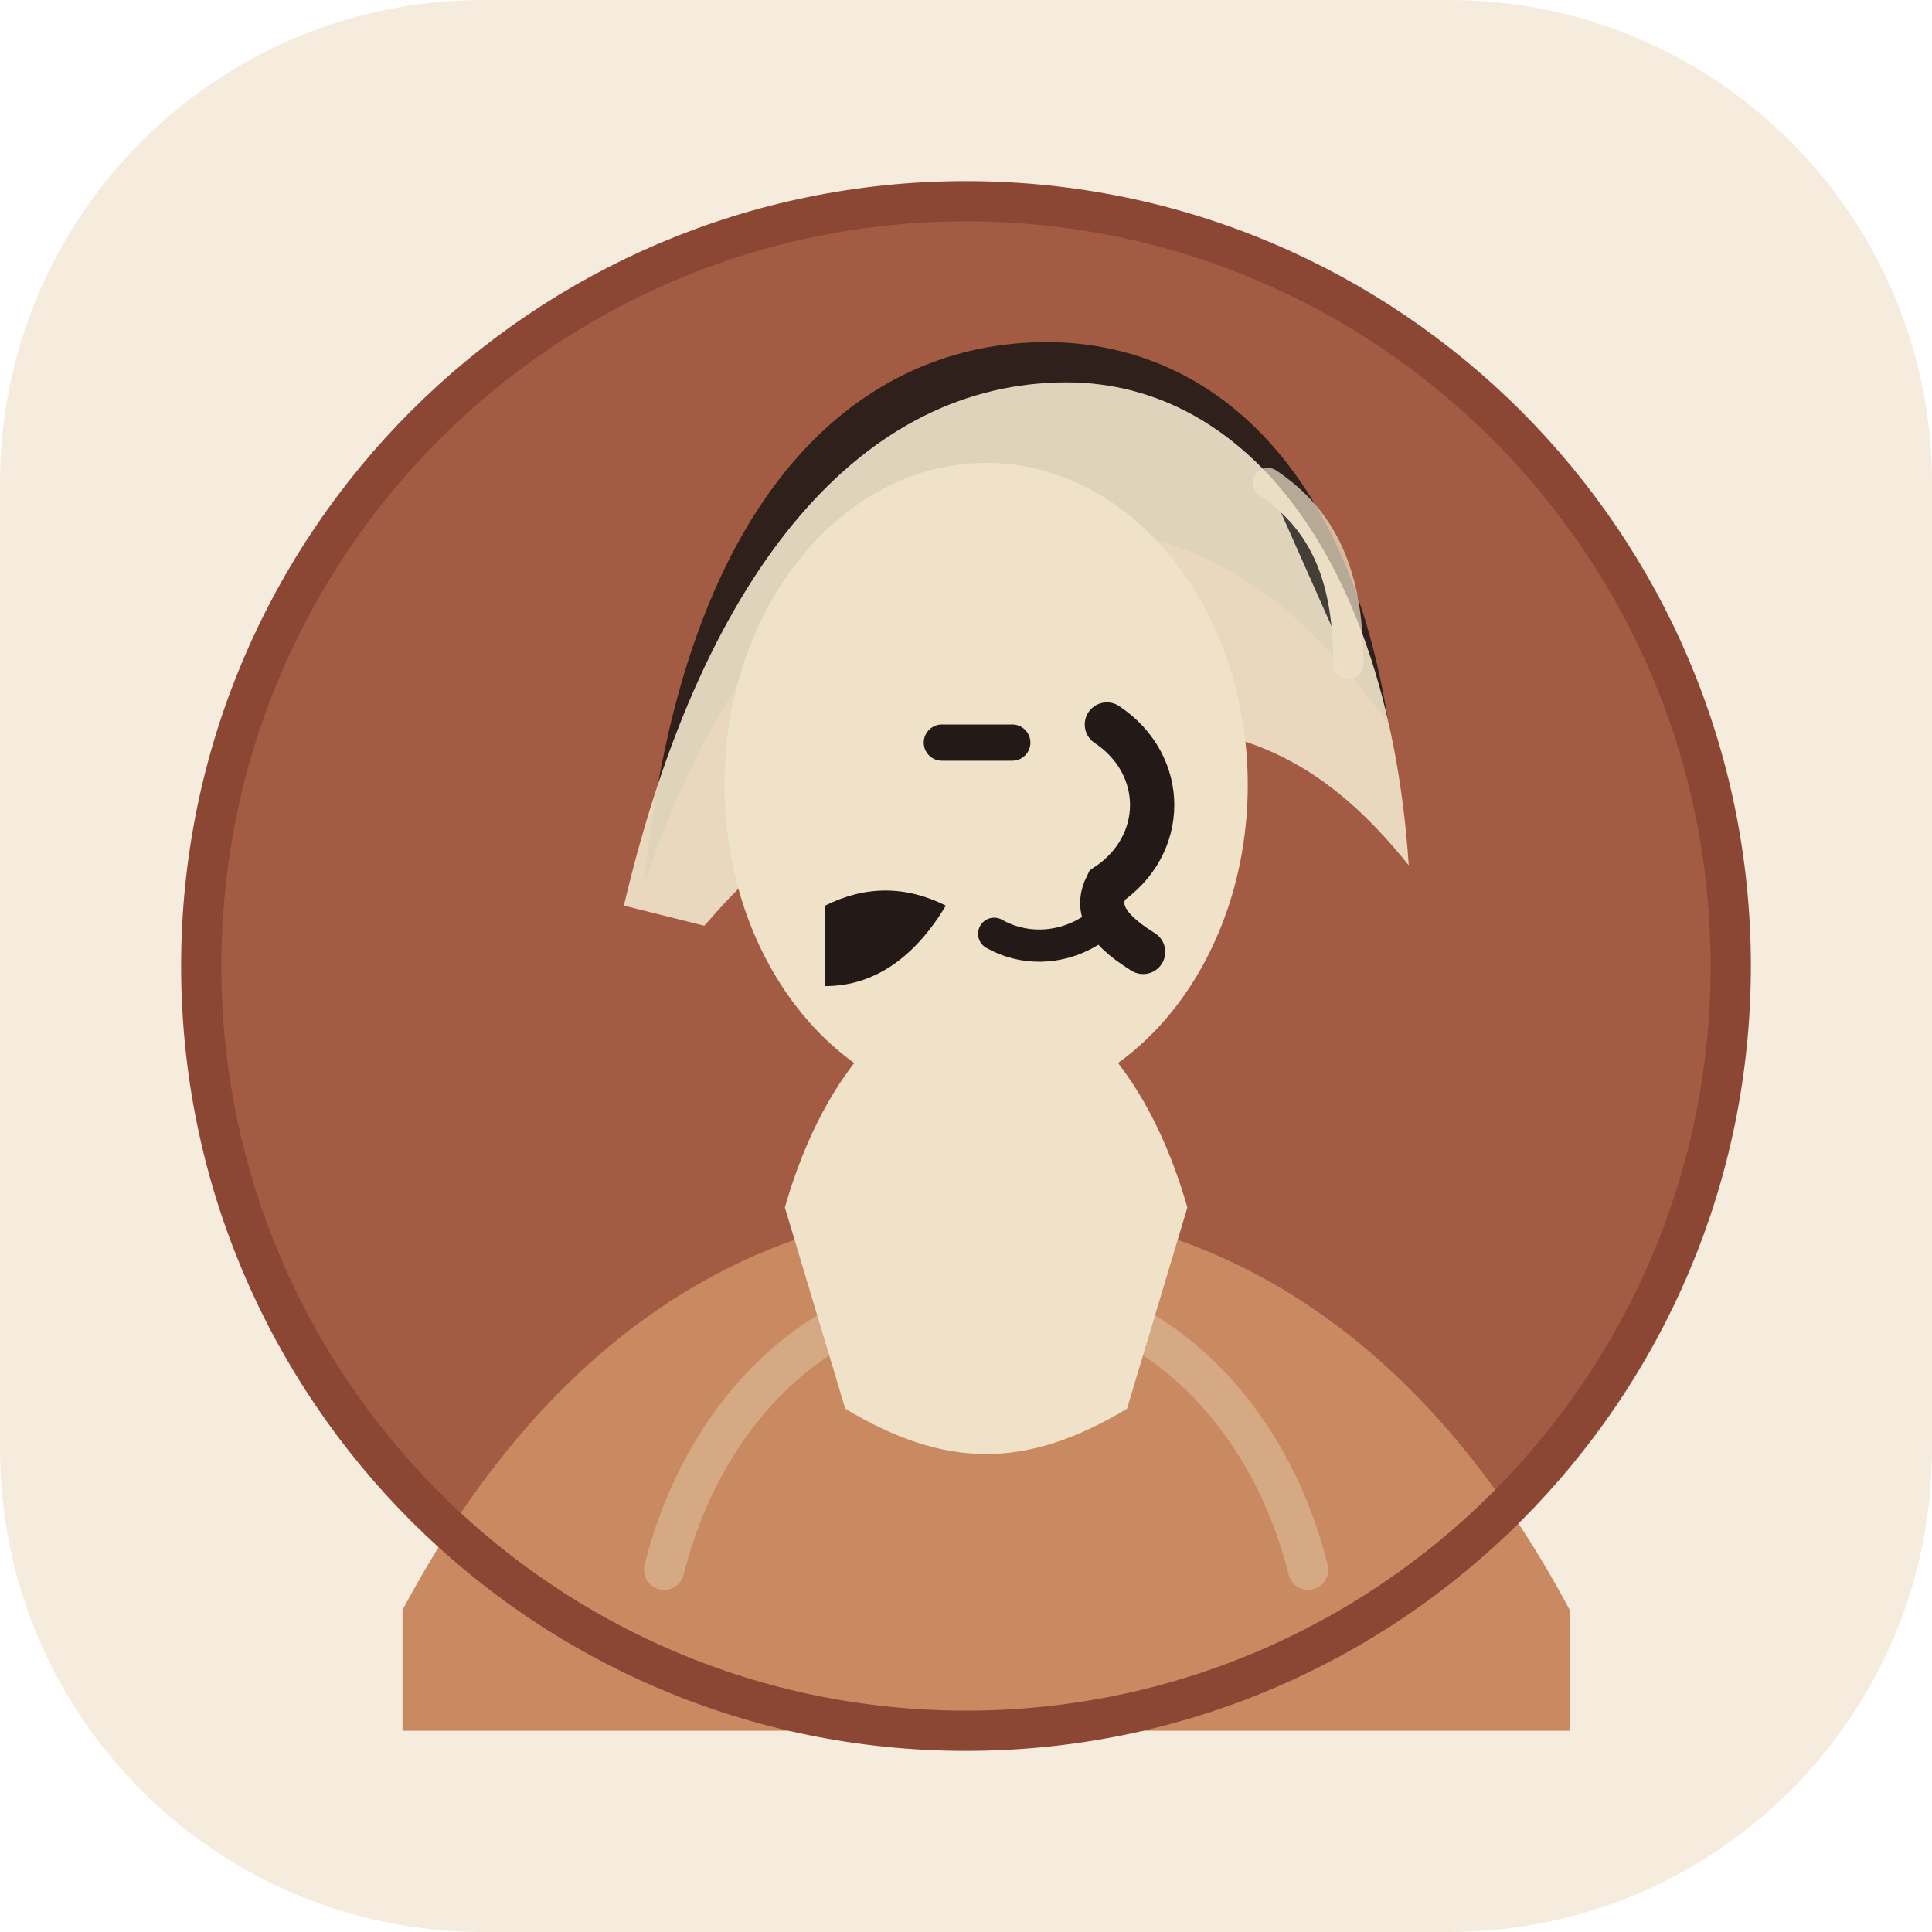
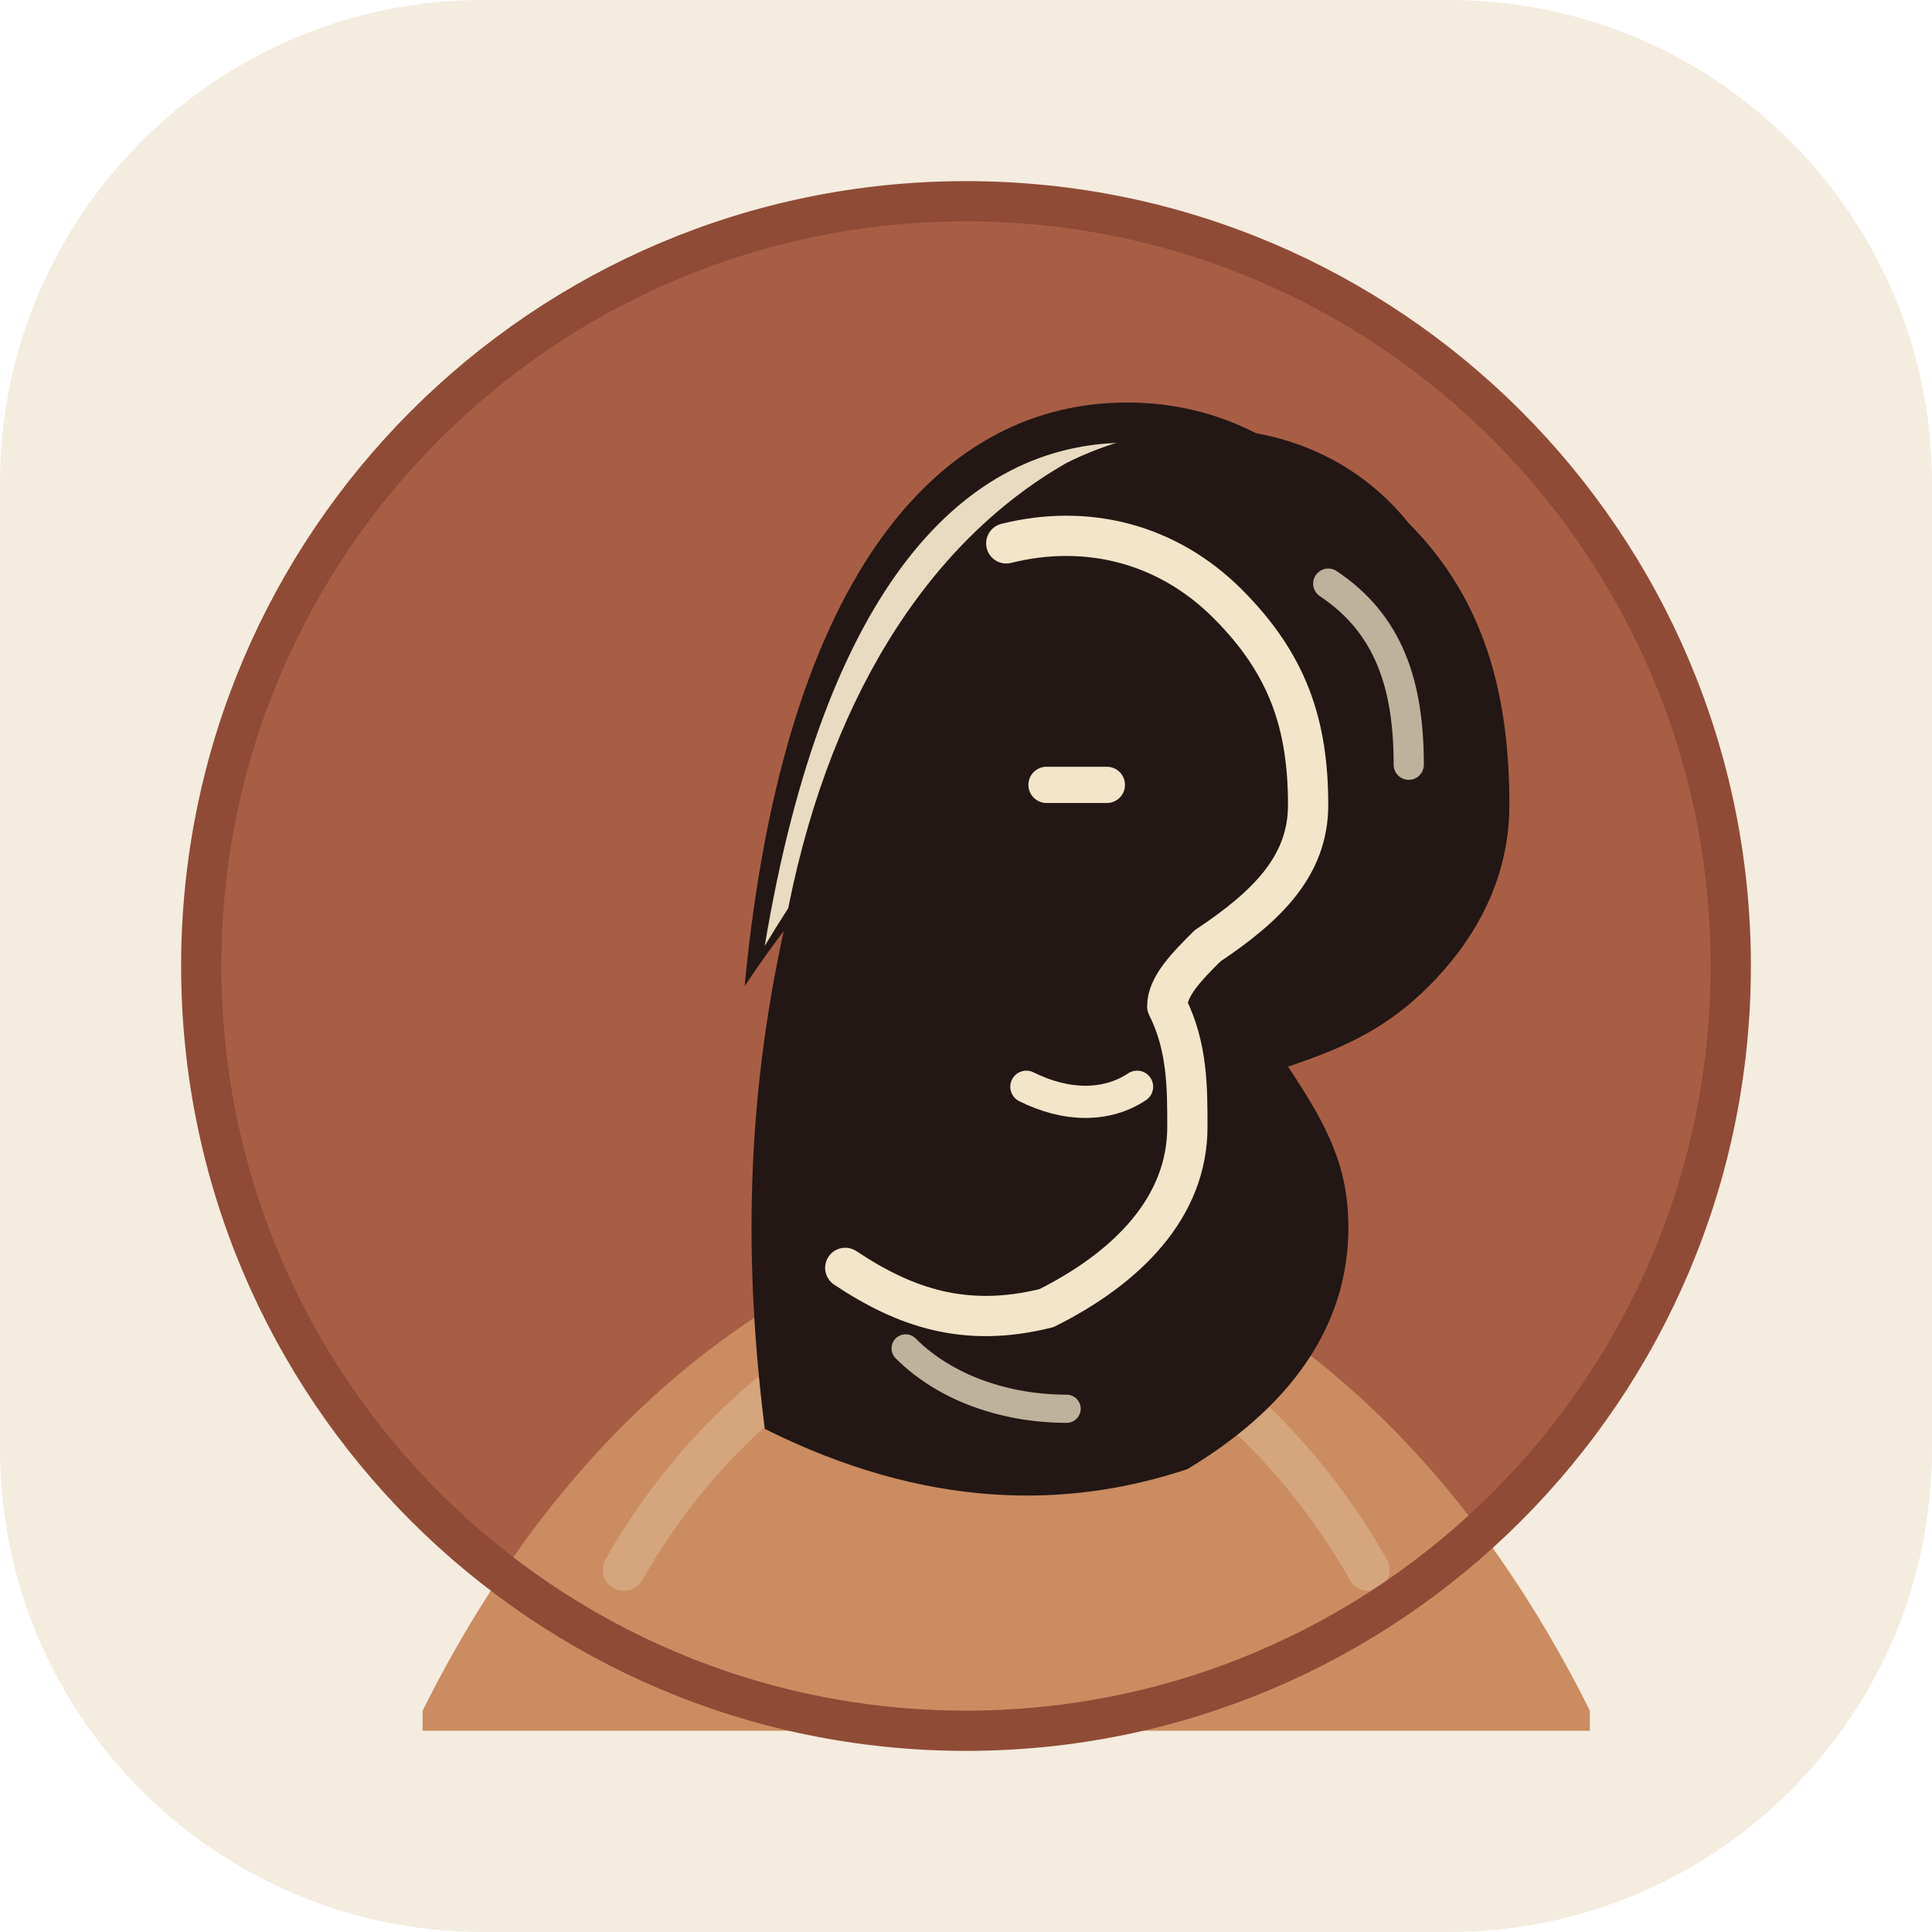
- <svg xmlns="http://www.w3.org/2000/svg" viewBox="0 0 96 96" role="img" aria-labelledby="title desc">
-   <rect width="96" height="96" rx="24" fill="#f5ecde" />
-   <circle cx="48" cy="48" r="38" fill="#a45b43" />
-   <path d="M 20 80 C 28 65 39 60 49 60 C 59 60 70 65 78 80 L 78 86 L 20 86 Z" fill="#c98a61" />
-   <path d="M 33 78 C 35 70 41 64 49 64 C 57 64 63 70 65 78" stroke="#efe2c9" stroke-width="2" stroke-linecap="round" opacity="0.35" fill="none" />
-   <path d="M 32 44 C 34 24 43 17 52 17 C 60 17 67 23 69 36 C 64 29 59 26 51 26 C 42 26 36 32 32 44 Z" fill="#231916" opacity="0.9" />
-   <path d="M 31 45 C 35 28 43 19 53 19 C 62 19 69 28 70 43 C 66 38 62 36 56 36 C 48 36 41 39 35 46 Z" fill="#efe2c9" opacity="0.92" />
-   <path d="M 39 60 C 41 53 45 49 49 49 C 53 49 57 53 59 60 L 56 70 C 51 73 47 73 42 70 Z" fill="#efe2c9" />
-   <ellipse cx="49" cy="39" rx="13" ry="16" fill="#efe2c9" />
-   <path d="M 55 36 C 58 38 58 42 55 44 C 54.5 45 54.7 46 56.8 47.3" stroke="#231916" stroke-width="2.2" stroke-linecap="round" fill="none" />
-   <path d="M 46.8 36.9 L 50.3 36.9" stroke="#231916" stroke-width="1.8" stroke-linecap="round" />
-   <path d="M 49.4 46.4 C 50.8 47.2 52.6 47.2 54.1 46.3" stroke="#231916" stroke-width="1.6" stroke-linecap="round" fill="none" />
-   <path d="M 41 45 C 43 44 45 44 47 45 C 45.5 47.5 43.5 49 41 49 Z" fill="#231916" />
-   <path d="M 63 24 C 66 26 67 29 67 33" stroke="#efe2c9" stroke-width="1.5" stroke-linecap="round" opacity="0.7" />
-   <circle cx="48" cy="48" r="38" stroke="#8b4734" stroke-width="2" fill="none" />
+ <svg xmlns="http://www.w3.org/2000/svg" viewBox="0 0 96 96" role="img" aria-labelledby="title desc" data-avatar-style="greek-profile-v2" data-character="diotima">
+   <rect width="96" height="96" rx="24" fill="#f4ecdf" />
+   <circle cx="48" cy="48" r="38" fill="#a85e45" />
+   <path d="M 21 85 C 28 71 38 63 50 60 C 62 63 72 71 79 85 L 79 86 L 21 86 Z" fill="#cb8c61" />
+   <path d="M 31 78 C 35 71 41 66 50 63 C 58 66 64 71 68 78" stroke="#f2e5c9" stroke-width="2.1" stroke-linecap="round" opacity="0.28" fill="none" />
+   <path d="M 37 49 C 39 28 47 20 56 20 C 65 20 72 28 74 43 C 70 38 65 36 58 36 C 49 36 43 40 37 49 Z" fill="#221714" />
+   <path d="M 38 47 C 41 29 48 22 56 22 C 63 22 69 28 71 39 C 67 35 63 33 58 33 C 50 33 44 37 38 47 Z" fill="#f2e5c9" opacity="0.95" />
+   <path d="M 38 71 C 37 63 37 55 39 46 C 41 35 46 27 53 23 C 59 20 66 21 70 26 C 74 30 75 35 75 40 C 75 44 73 47 71 49 C 69 51 67 52 64 53 C 66 56 67 58 67 61 C 67 66 64 70 59 73 C 53 75 46 75 38 71 Z" fill="#221714" />
+   <path d="M 50 27 C 54 26 58 27 61 30 C 64 33 65 36 65 40 C 65 43 63 45 60 47 C 59 48 58 49 58 50 C 59 52 59 54 59 56 C 59 60 56 63 52 65 C 48 66 45 65 42 63" stroke="#f2e5c9" stroke-width="2" stroke-linecap="round" stroke-linejoin="round" fill="none" />
+   <path d="M 52 39 L 55 39" stroke="#f2e5c9" stroke-width="1.8" stroke-linecap="round" fill="none" />
+   <path d="M 51 54 C 53 55 55 55 56.5 54" stroke="#f2e5c9" stroke-width="1.6" stroke-linecap="round" fill="none" />
+   <path d="M 45 67 C 47 69 50 70 53 70" stroke="#f2e5c9" stroke-width="1.4" stroke-linecap="round" opacity="0.75" fill="none" />
+   <path d="M 66 29 C 69 31 70 34 70 38" stroke="#f2e5c9" stroke-width="1.5" stroke-linecap="round" opacity="0.75" fill="none" />
+   <circle cx="48" cy="48" r="38" fill="none" stroke="#8f4b36" stroke-width="2" />
</svg>
